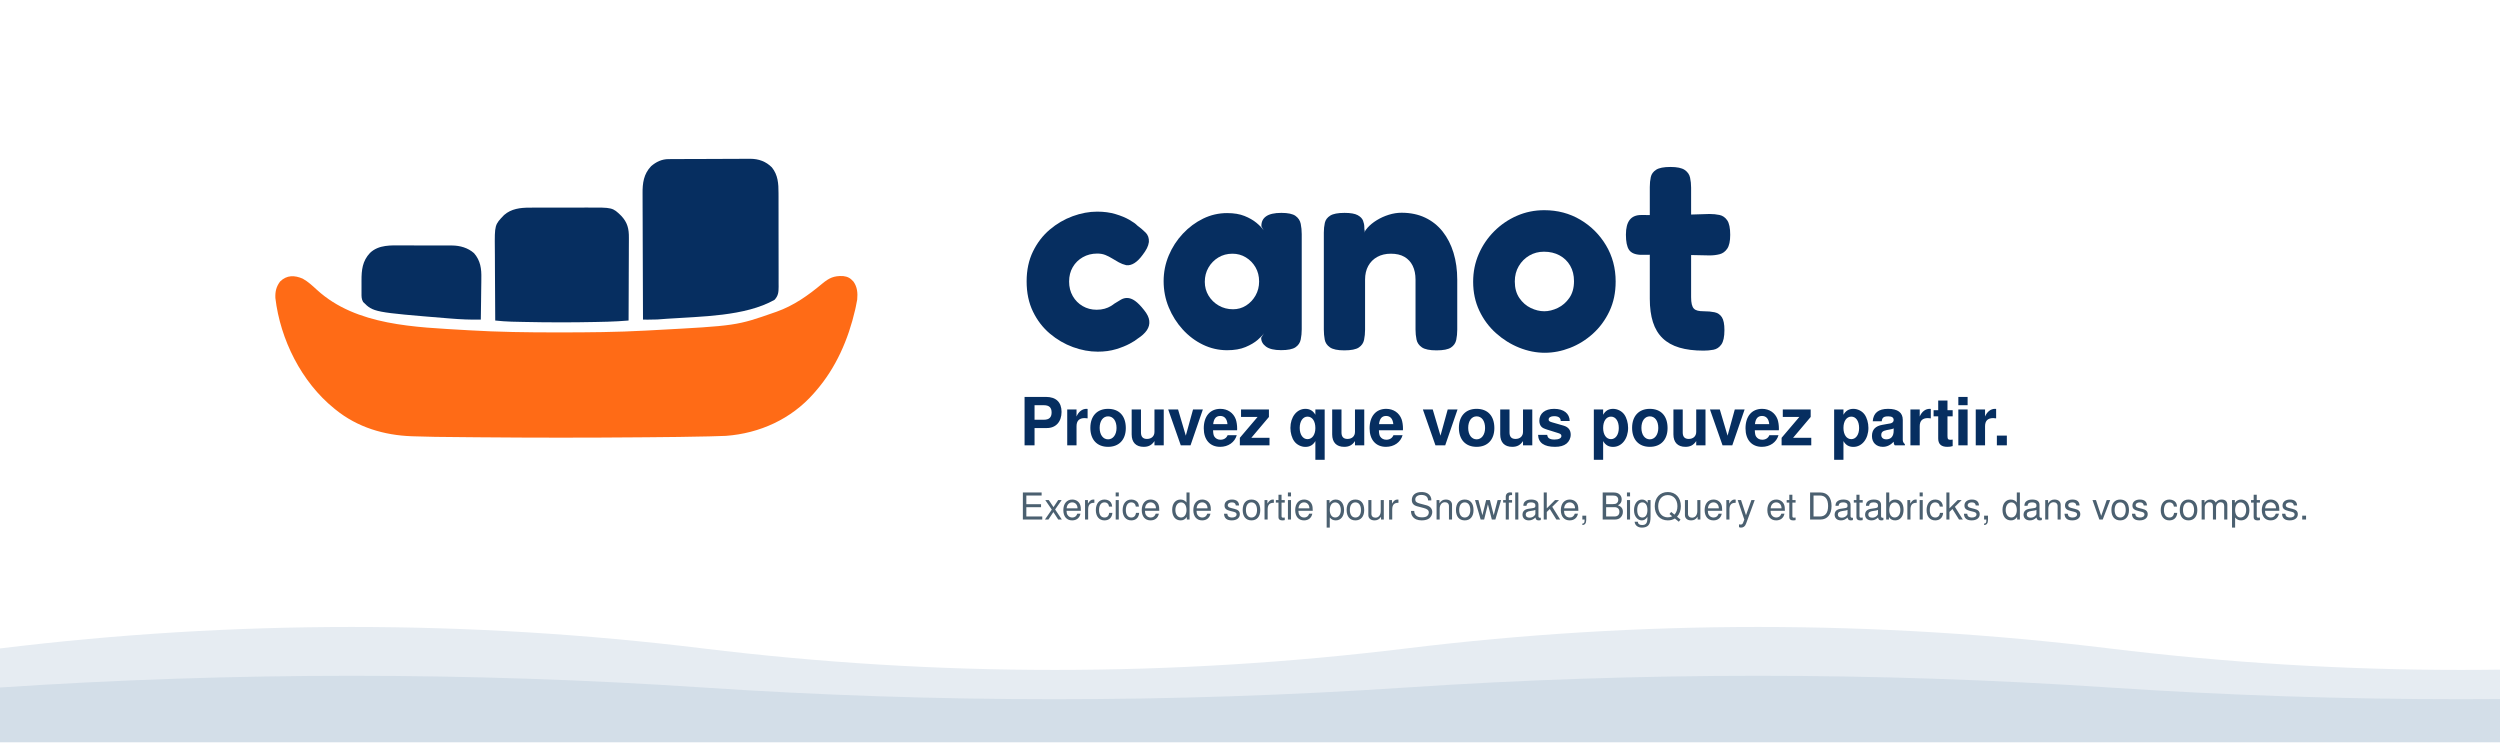
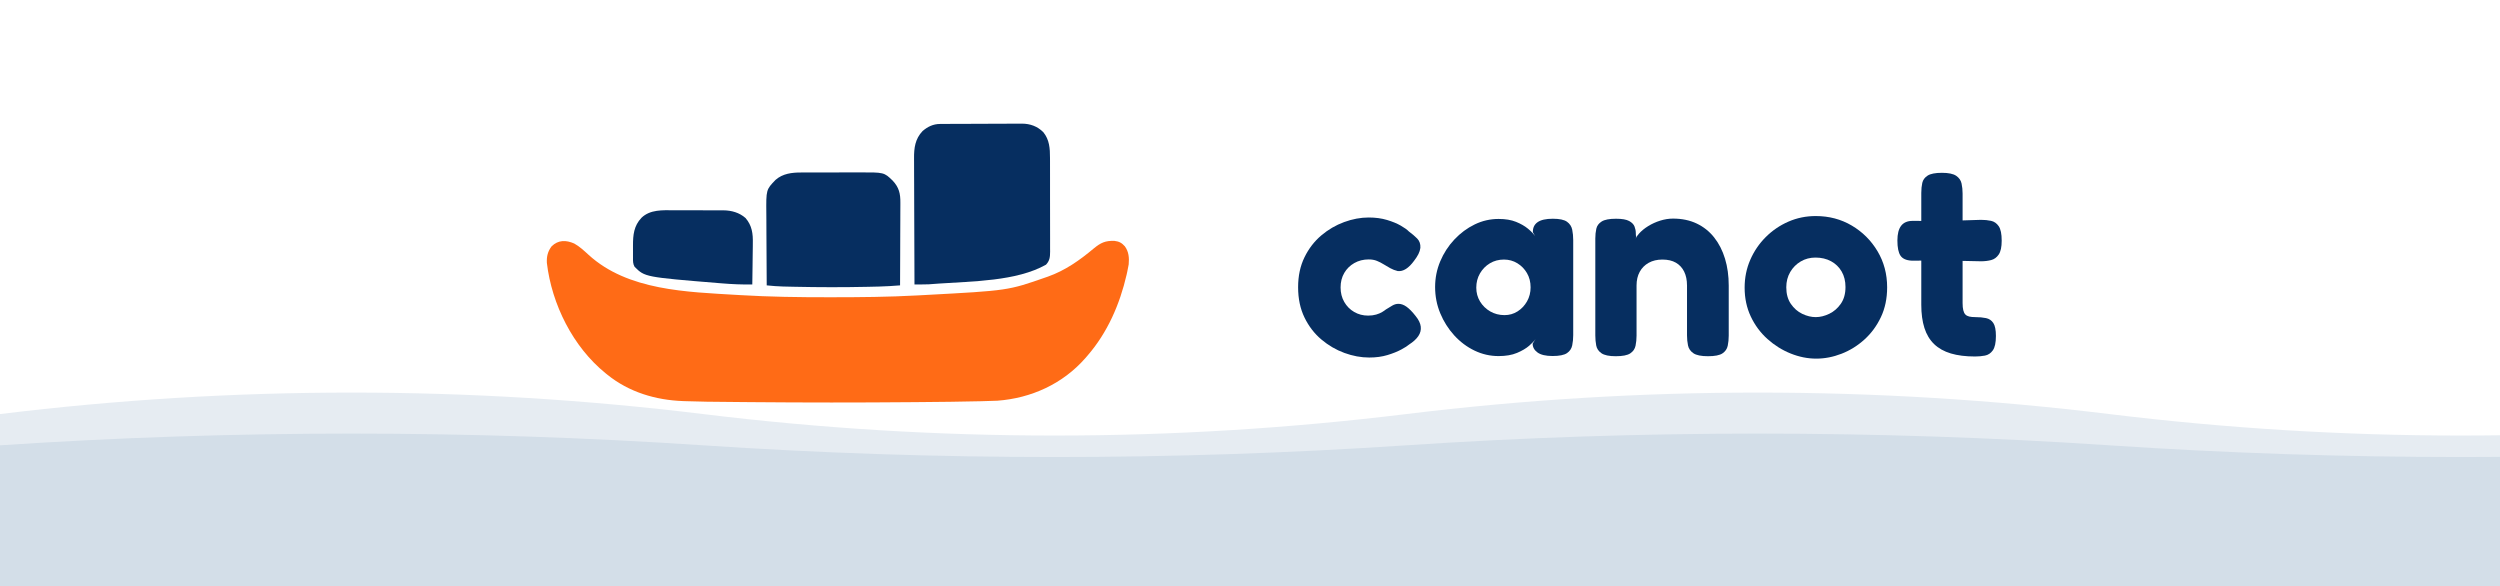
- <svg xmlns="http://www.w3.org/2000/svg" viewBox="0 0 1280 380" width="1280" height="380" role="img" aria-label="Canot : prouvez que vous pouvez partir">
+ <svg xmlns="http://www.w3.org/2000/svg" viewBox="0 0 1280 300" width="1280" height="300" role="img" aria-label="Canot : prouvez que vous pouvez partir">
  <style>
@keyframes houle{0%,100%{transform:translateY(0) rotate(-.6deg)}50%{transform:translateY(-7px) rotate(.6deg)}}
@keyframes vague{from{transform:translateX(0)}to{transform:translateX(-1440px)}}
@keyframes entre{from{opacity:0;transform:translateY(8px)}to{opacity:1;transform:none}}
.boat{transform-box:fill-box;transform-origin:50% 85%;animation:houle 9s ease-in-out infinite}
.w1{animation:vague 40s linear infinite}.w2{animation:vague 26s linear infinite reverse}
- .t1{animation:entre .8s .2s both}.t2{animation:entre .8s .5s both}.t3{animation:entre .8s .8s both}
+ .t1{animation:entre .8s .2s both}
text{font-family:-apple-system,BlinkMacSystemFont,"Segoe UI",Helvetica,Arial,sans-serif}
- @media (prefers-reduced-motion:reduce){.boat,.w1,.w2,.t1,.t2,.t3{animation:none}}
+ @media (prefers-reduced-motion:reduce){.boat,.w1,.w2,.t1{animation:none}}
</style>
-   <g transform="translate(0 230)">
+   <g transform="translate(0 110)">
    <g class="w1">
-       <path d="M0 102 Q180 80 360 102 Q540 124 720 102 Q900 80 1080 102 Q1260 124 1440 102 Q1620 80 1800 102 Q1980 124 2160 102 Q2340 80 2520 102 Q2700 124 2880 102 V150 H0 Z" fill="#E6ECF2" />
+       <path d="M0 102 Q180 80 360 102 Q540 124 720 102 Q900 80 1080 102 Q1260 124 1440 102 Q1620 80 1800 102 Q1980 124 2160 102 Q2340 80 2520 102 Q2700 124 2880 102 V290 H0 Z" fill="#E6ECF2" />
    </g>
  </g>
-   <g transform="translate(110 70)">
+   <g transform="translate(249 52)">
    <g class="boat">
      <svg x="0" y="0" width="360" height="167" viewBox="239 361 776 362" preserveAspectRatio="xMidYMid meet" overflow="hidden">
        <path d="M0 0 C5.95 3.28 10.89 7.94 15.88 12.5 C59.5 52.37 125.33 53.74 181.14 57.08 C181.66 57.11 181.66 57.11 184.28 57.27 C216.93 59.22 249.51 59.66 282.2 59.64 C282.71 59.64 282.71 59.64 285.26 59.64 C317.13 59.64 348.94 59.37 380.76 57.62 C383.68 57.46 386.59 57.3 389.5 57.15 C481.48 52.22 481.48 52.22 523.64 37.46 C524.31 37.23 524.98 36.99 525.67 36.76 C544.99 29.92 561.05 18.53 576.64 5.46 C584.31 -0.82 589.44 -3.29 599.58 -2.92 C604.74 -2.29 607.58 -0.83 611.13 3.12 C615.5 9.12 616.06 15.9 615.39 23.16 C614.94 25.95 614.38 28.7 613.77 31.46 C613.54 32.48 613.32 33.51 613.08 34.57 C605.54 67.38 591.85 98.89 569.64 124.46 C569.23 124.94 569.23 124.94 567.13 127.37 C542.14 155.8 507.2 171.67 469.64 174.46 C464.16 174.71 458.67 174.85 453.18 174.98 C452.37 175 451.56 175.03 450.72 175.05 C428.63 175.6 406.54 175.8 384.45 175.99 C380.95 176.02 377.46 176.05 373.96 176.08 C314.93 176.61 255.93 176.57 196.9 176.05 C193.38 176.02 189.87 175.99 186.35 175.96 C144.21 175.6 144.21 175.6 124.68 175 C124.08 174.98 124.08 174.98 121.07 174.89 C90.4 173.82 60.76 164.99 36.64 145.46 C36.05 144.99 35.46 144.51 34.86 144.03 C-1.35 114.74 -24.93 67.53 -30.36 21.46 C-30.67 14.34 -29.41 8.88 -25.11 3.14 C-17.62 -4.18 -9.04 -3.93 0 0 Z " fill="#FF6B16" transform="translate(334.3594,518.543)" />
        <path d="M0 0 C0.86 -0.01 1.72 -0.01 2.6 -0.02 C3.53 -0.02 4.47 -0.03 5.43 -0.03 C6.42 -0.04 7.4 -0.04 8.42 -0.05 C11.7 -0.07 14.97 -0.08 18.25 -0.09 C19.37 -0.1 20.49 -0.1 21.64 -0.1 C27.57 -0.12 33.5 -0.14 39.43 -0.15 C45.55 -0.16 51.66 -0.19 57.77 -0.23 C62.48 -0.26 67.2 -0.27 71.91 -0.27 C74.16 -0.28 76.41 -0.29 78.67 -0.31 C81.83 -0.33 84.99 -0.33 88.15 -0.32 C89.07 -0.34 89.99 -0.35 90.94 -0.36 C100.17 -0.29 108.11 2.58 114.68 9.15 C121.5 17.53 122.12 27.26 122.08 37.66 C122.09 38.87 122.09 40.08 122.1 41.33 C122.12 44.62 122.12 47.91 122.11 51.2 C122.11 53.96 122.11 56.72 122.12 59.47 C122.13 65.97 122.13 72.48 122.12 78.98 C122.11 85.67 122.12 92.37 122.15 99.06 C122.17 104.83 122.18 110.59 122.17 116.36 C122.17 119.8 122.17 123.23 122.19 126.67 C122.21 130.5 122.19 134.32 122.18 138.15 C122.18 138.72 122.18 138.72 122.21 141.58 C122.15 147.72 121.89 151.54 117.68 156.15 C84.98 174.69 35.39 174.56 -1.32 177.15 C-1.97 177.2 -1.97 177.2 -5.22 177.44 C-6.49 177.53 -7.75 177.63 -9.06 177.72 C-10.17 177.8 -11.28 177.89 -12.43 177.97 C-15.82 178.12 -19.17 178.16 -22.57 178.16 C-23.11 178.16 -23.11 178.16 -25.84 178.15 C-26.66 178.15 -27.48 178.15 -28.32 178.15 C-28.42 158.39 -28.49 138.63 -28.53 118.87 C-28.55 109.7 -28.58 100.52 -28.63 91.35 C-28.67 83.35 -28.69 75.34 -28.7 67.34 C-28.71 63.11 -28.72 58.88 -28.75 54.65 C-28.77 50.65 -28.78 46.66 -28.78 42.67 C-28.78 41.21 -28.79 39.75 -28.8 38.3 C-28.92 26.66 -27.62 16.58 -19.32 7.87 C-13.66 2.99 -7.5 0.04 0 0 Z " fill="#062E60" transform="translate(740.324,385.8528)" />
        <path d="M0 0 C0.87 -0.01 1.74 -0.01 2.64 -0.02 C5.48 -0.03 8.33 -0.03 11.18 -0.03 C13.18 -0.03 15.18 -0.03 17.17 -0.04 C21.35 -0.05 25.53 -0.05 29.71 -0.04 C35.04 -0.04 40.37 -0.05 45.7 -0.08 C49.83 -0.09 53.95 -0.09 58.08 -0.09 C60.04 -0.09 62.01 -0.09 63.97 -0.1 C92.09 -0.23 92.09 -0.23 101.62 9.03 C108.67 16.5 110.27 23.55 110.16 33.55 C110.16 34.54 110.16 35.54 110.16 36.56 C110.16 39.83 110.13 43.1 110.11 46.37 C110.1 48.64 110.1 50.92 110.1 53.19 C110.08 59.17 110.05 65.14 110.02 71.11 C109.99 77.21 109.98 83.31 109.96 89.41 C109.93 101.36 109.88 113.32 109.82 125.27 C101.98 125.87 94.16 126.42 86.31 126.59 C85.47 126.61 84.64 126.63 83.77 126.65 C81.08 126.72 78.38 126.78 75.69 126.84 C74.75 126.86 73.81 126.88 72.84 126.9 C46.3 127.48 19.8 127.41 -6.75 126.84 C-7.69 126.82 -8.64 126.8 -9.61 126.78 C-12.33 126.72 -15.04 126.66 -17.75 126.59 C-18.54 126.57 -19.33 126.56 -20.15 126.54 C-26.19 126.38 -32.17 125.88 -38.18 125.27 C-38.28 112.56 -38.35 99.84 -38.39 87.12 C-38.41 81.21 -38.44 75.31 -38.49 69.4 C-38.53 63.7 -38.55 57.99 -38.56 52.28 C-38.57 50.11 -38.59 47.94 -38.61 45.77 C-38.86 19.06 -38.86 19.06 -28.32 8.15 C-20.38 1.18 -10.22 -0.03 0 0 Z " fill="#062E60" transform="translate(586.1848,439.7253)" />
        <path d="M0 0 C1.74 0 3.47 -0 5.21 -0 C8.83 -0 12.45 0.01 16.07 0.03 C20.69 0.05 25.31 0.05 29.94 0.04 C33.52 0.04 37.09 0.05 40.67 0.06 C42.38 0.06 44.08 0.06 45.79 0.06 C48.17 0.06 50.56 0.07 52.94 0.09 C53.29 0.09 53.29 0.09 55.04 0.08 C63.94 0.18 72.63 2.61 79.42 8.62 C86.65 16.96 87.77 26.04 87.51 36.66 C87.5 37.97 87.49 39.29 87.49 40.64 C87.46 44.1 87.4 47.55 87.34 51 C87.28 54.54 87.25 58.08 87.22 61.62 C87.15 68.54 87.05 75.45 86.93 82.36 C75.53 82.54 64.29 82.06 52.93 81.11 C52.11 81.05 51.29 80.98 50.45 80.91 C-32.26 74.13 -32.26 74.13 -43.7 62.75 C-45.57 59.5 -45.5 56.54 -45.47 52.89 C-45.48 52.16 -45.48 51.44 -45.48 50.69 C-45.48 49.15 -45.48 47.62 -45.47 46.08 C-45.45 43.77 -45.47 41.45 -45.48 39.13 C-45.5 27.3 -44.51 17.3 -36.07 8.36 C-26.37 -0.98 -12.55 -0.07 0 0 Z " fill="#062E60" transform="translate(445.0742,481.6367)" />
        <g fill="#062E60" transform="translate(256.499 915.3131) scale(0.283366 -0.283366)">
          <path d="M288.25 -13.25Q243.75 -13.25 198.25 3.375Q152.75 20 114.5 52.25Q76.25 84.5 53.125 132.125Q30 179.75 30 242Q30 303.5 53.125 350.75Q76.25 398 114.0 430.0Q151.75 462 197.125 478.625Q242.5 495.25 286.25 495.25Q323 495.25 352.625 486.375Q382.25 477.5 402.75 465.75Q423.25 454 432.25 444.5Q449 432.25 462.125 419.125Q475.25 406 474 385Q472.5 373.5 466.875 362.375Q461.25 351.25 451.5 338.5Q421.5 297.25 391.75 300.75Q377.25 304.25 364.75 311.125Q352.25 318 340.625 325.25Q329 332.5 316.125 337.75Q303.25 343 286.25 343Q257.25 343 234.0 329.75Q210.75 316.5 197.5 293.75Q184.25 271 184.25 241.25Q184.25 211.75 197.5 188.625Q210.75 165.5 233.5 152.25Q256.25 139 284.25 139Q300.5 139 313.375 142.75Q326.25 146.5 335.25 152.0Q344.25 157.5 348.75 161.25Q361.25 169 372.0 175.375Q382.75 181.75 394.5 181.75Q408.75 181.75 423.625 171.25Q438.5 160.75 456.5 137.75Q473.25 117.25 475.375 99.0Q477.5 80.75 466.625 64.625Q455.75 48.5 432.75 33.75Q425.25 27 404.75 15.875Q384.25 4.75 354.625 -4.25Q325 -13.25 288.25 -13.25Z" transform="translate(0 0)" />
          <path d="M449 -7.75Q411.75 -7.75 394.125 5.25Q376.5 18.25 376.75 37.25L387.25 54Q380.75 44 364.0 29.5Q347.25 15 319.875 3.5Q292.5 -8 253 -8Q207 -8 165.5 12.0Q124 32 91.875 67.25Q59.75 102.5 41.125 147.5Q22.5 192.5 22.5 242.75Q22.5 291.75 41.125 336.125Q59.75 380.5 92.375 415.25Q125 450 166.125 470.0Q207.25 490 253 490Q290.25 490 316.25 479.5Q342.25 469 359.5 454.75Q376.75 440.5 385.75 427.5L377.5 441.75Q376.75 465.5 394.5 478.125Q412.25 490.75 450 490.75Q486.25 490.75 501.5 479.75Q516.75 468.75 520.375 451.0Q524 433.25 524 413.25V68Q524 48.5 520.375 30.875Q516.75 13.25 501.375 2.75Q486 -7.75 449 -7.75ZM274.5 140.75Q300.75 140.75 322.125 154.375Q343.5 168 356.375 190.875Q369.25 213.75 369.25 241.5Q369.25 270.75 356.125 293.25Q343 315.75 321.125 329.125Q299.25 342.5 272.5 342.5Q243.75 342.5 221.125 328.75Q198.5 315 185.25 292.0Q172 269 172 240.25Q172 212.75 185.625 190.25Q199.25 167.75 222.5 154.25Q245.75 140.75 274.5 140.75Z" transform="translate(505 0)" />
          <path d="M115.5 -8.5Q79.25 -8.5 63.5 2.375Q47.75 13.25 44.5 30.625Q41.25 48 41.25 67.25V419Q41.25 438 44.875 454.375Q48.5 470.75 64.375 480.75Q80.25 490.75 116.5 490.75Q149 490.75 164.125 482.5Q179.25 474.25 183.75 462.25Q188.25 450.25 188.25 439.625Q188.25 429 189.75 425L183.75 405.75Q186.25 421.25 199.625 436.375Q213 451.5 233.25 464.0Q253.5 476.5 277.0 483.875Q300.5 491.25 323.5 491.25Q371.75 491.25 409.375 473.375Q447 455.5 472.875 422.75Q498.75 390 512.25 345.625Q525.75 301.25 525.75 248V66.25Q525.75 47 522.125 29.625Q518.5 12.25 503.125 1.875Q487.75 -8.5 450.5 -8.5Q413.25 -8.5 397.375 2.375Q381.5 13.25 377.875 30.625Q374.25 48 374.25 67.25V248.25Q374.25 277.75 363.875 298.75Q353.5 319.75 333.875 331.125Q314.25 342.5 284.75 342.5Q256.25 342.5 235.125 330.75Q214 319 202.5 298.0Q191 277 191 248.25V66.25Q191 47 187.375 29.625Q183.75 12.25 168.25 1.875Q152.75 -8.5 115.5 -8.5Z" transform="translate(1068 0)" />
          <path d="M280.75 -17.25Q233.75 -17.25 187.5 1.375Q141.25 20 103.25 54.125Q65.25 88.25 42.875 135.625Q20.5 183 20.5 240.5Q20.5 294.5 40.875 341.375Q61.25 388.25 97.0 424.0Q132.75 459.75 179.25 480.125Q225.75 500.5 278.75 500.5Q351 500.5 409.5 466.0Q468 431.5 503.0 372.875Q538 314.25 538 241.5Q538 181.25 515.375 133.5Q492.75 85.75 455.375 52.0Q418 18.25 372.375 0.5Q326.75 -17.25 280.75 -17.25ZM278.75 133.5Q302.75 133.5 327.75 145.5Q352.75 157.5 369.75 181.875Q386.75 206.25 386.75 242.75Q386.75 275 372.875 299.0Q359 323 334.375 336.375Q309.75 349.75 277.75 349.75Q248.25 349.75 224.375 335.75Q200.5 321.75 186.125 297.375Q171.75 273 171.75 241.75Q171.75 205.75 188.375 181.5Q205 157.25 229.75 145.375Q254.5 133.5 278.75 133.5Z" transform="translate(1631 0)" />
          <path d="M298.25 -9.5Q247.25 -9.5 210.375 1.5Q173.5 12.5 149.625 35.5Q125.75 58.5 114.375 94.125Q103 129.75 103 178.5V584.5Q103 604.75 106.625 621.0Q110.25 637.25 126.0 647.375Q141.75 657.5 178 657.5Q213.75 657.5 229.625 646.75Q245.5 636 249.25 618.75Q253 601.5 253 582.25V184.75Q253 168.75 255.5 158.5Q258 148.25 263.125 143.0Q268.25 137.75 277.0 135.625Q285.75 133.5 298.75 133.5Q321.25 133.5 338.25 129.875Q355.25 126.25 364.625 112.0Q374 97.75 374 65Q374 28.5 362.75 12.75Q351.5 -3 334.125 -6.25Q316.75 -9.5 298.25 -9.5ZM71.75 483 181.75 482.5 320 486.75Q339.25 486.75 356.25 483.125Q373.25 479.5 384.125 463.75Q395 448 395 411Q395 376.75 384.25 360.875Q373.5 345 356.625 340.625Q339.75 336.25 319.75 336.25L189.25 339L68.25 338.5Q38.75 340 27.5 356.625Q16.25 373.25 16.25 411.75Q16.25 447.75 30.0 465.375Q43.75 483 71.75 483Z" transform="translate(2190 0)" />
        </g>
      </svg>
    </g>
  </g>
-   <g transform="translate(0 270)">
+   <g transform="translate(0 146)">
    <g class="w2">
-       <path d="M0 82 Q180 70 360 82 Q540 94 720 82 Q900 70 1080 82 Q1260 94 1440 82 Q1620 70 1800 82 Q1980 94 2160 82 Q2340 70 2520 82 Q2700 94 2880 82 V110 H0 Z" fill="#D3DEE8" />
+       <path d="M0 82 Q180 70 360 82 Q540 94 720 82 Q900 70 1080 82 Q1260 94 1440 82 Q1620 70 1800 82 Q1980 94 2160 82 Q2340 70 2520 82 Q2700 94 2880 82 V250 H0 Z" fill="#D3DEE8" />
    </g>
  </g>
-   <g transform="translate(520 82)">
+   <g transform="translate(659 85)">
    <g class="t1">
      <svg x="0" y="0" width="372" height="102" viewBox="255 722 745 205" preserveAspectRatio="xMidYMid meet" overflow="hidden">
        <path d="M0 0 C5.95 3.28 10.89 7.94 15.88 12.5 C59.5 52.37 125.33 53.74 181.14 57.08 C181.66 57.11 181.66 57.11 184.28 57.27 C216.93 59.22 249.51 59.66 282.2 59.64 C282.71 59.64 282.71 59.64 285.26 59.64 C317.13 59.64 348.94 59.37 380.76 57.62 C383.68 57.46 386.59 57.3 389.5 57.15 C481.48 52.22 481.48 52.22 523.64 37.46 C524.31 37.23 524.98 36.99 525.67 36.76 C544.99 29.92 561.05 18.53 576.64 5.46 C584.31 -0.82 589.44 -3.29 599.58 -2.92 C604.74 -2.29 607.58 -0.83 611.13 3.12 C615.5 9.12 616.06 15.9 615.39 23.16 C614.94 25.95 614.38 28.7 613.77 31.46 C613.54 32.48 613.32 33.51 613.08 34.57 C605.54 67.38 591.85 98.89 569.64 124.46 C569.23 124.94 569.23 124.94 567.13 127.37 C542.14 155.8 507.2 171.67 469.64 174.46 C464.16 174.71 458.67 174.85 453.18 174.98 C452.37 175 451.56 175.03 450.72 175.05 C428.63 175.6 406.54 175.8 384.45 175.99 C380.95 176.02 377.46 176.05 373.96 176.08 C314.93 176.61 255.93 176.57 196.9 176.05 C193.38 176.02 189.87 175.99 186.35 175.96 C144.21 175.6 144.21 175.6 124.68 175 C124.08 174.98 124.08 174.98 121.07 174.89 C90.4 173.82 60.76 164.99 36.64 145.46 C36.05 144.99 35.46 144.51 34.86 144.03 C-1.35 114.74 -24.93 67.53 -30.36 21.46 C-30.67 14.34 -29.41 8.88 -25.11 3.14 C-17.62 -4.18 -9.04 -3.93 0 0 Z " fill="#FF6B16" transform="translate(334.3594,518.543)" />
        <path d="M0 0 C0.86 -0.01 1.72 -0.01 2.6 -0.02 C3.53 -0.02 4.47 -0.03 5.43 -0.03 C6.42 -0.04 7.4 -0.04 8.42 -0.05 C11.7 -0.07 14.97 -0.08 18.25 -0.09 C19.37 -0.1 20.49 -0.1 21.64 -0.1 C27.57 -0.12 33.5 -0.14 39.43 -0.15 C45.55 -0.16 51.66 -0.19 57.77 -0.23 C62.48 -0.26 67.2 -0.27 71.91 -0.27 C74.16 -0.28 76.41 -0.29 78.67 -0.31 C81.83 -0.33 84.99 -0.33 88.15 -0.32 C89.07 -0.34 89.99 -0.35 90.94 -0.36 C100.17 -0.29 108.11 2.58 114.68 9.15 C121.5 17.53 122.12 27.26 122.08 37.66 C122.09 38.87 122.09 40.08 122.1 41.33 C122.12 44.62 122.12 47.91 122.11 51.2 C122.11 53.96 122.11 56.72 122.12 59.47 C122.13 65.97 122.13 72.48 122.12 78.98 C122.11 85.67 122.12 92.37 122.15 99.06 C122.17 104.83 122.18 110.59 122.17 116.36 C122.17 119.8 122.17 123.23 122.19 126.67 C122.21 130.5 122.19 134.32 122.18 138.15 C122.18 138.72 122.18 138.72 122.21 141.58 C122.15 147.72 121.89 151.54 117.68 156.15 C84.98 174.69 35.39 174.56 -1.32 177.15 C-1.97 177.2 -1.97 177.2 -5.22 177.44 C-6.49 177.53 -7.75 177.63 -9.06 177.72 C-10.17 177.8 -11.28 177.89 -12.43 177.97 C-15.82 178.12 -19.17 178.16 -22.57 178.16 C-23.11 178.16 -23.11 178.16 -25.84 178.15 C-26.66 178.15 -27.48 178.15 -28.32 178.15 C-28.42 158.39 -28.49 138.63 -28.53 118.87 C-28.55 109.7 -28.58 100.52 -28.63 91.35 C-28.67 83.35 -28.69 75.34 -28.7 67.34 C-28.71 63.11 -28.72 58.88 -28.75 54.65 C-28.77 50.65 -28.78 46.66 -28.78 42.67 C-28.78 41.21 -28.79 39.75 -28.8 38.3 C-28.92 26.66 -27.62 16.58 -19.32 7.87 C-13.66 2.99 -7.5 0.04 0 0 Z " fill="#062E60" transform="translate(740.324,385.8528)" />
        <path d="M0 0 C0.87 -0.01 1.74 -0.01 2.64 -0.02 C5.48 -0.03 8.33 -0.03 11.18 -0.03 C13.18 -0.03 15.18 -0.03 17.17 -0.04 C21.35 -0.05 25.53 -0.05 29.71 -0.04 C35.04 -0.04 40.37 -0.05 45.7 -0.08 C49.83 -0.09 53.95 -0.09 58.08 -0.09 C60.04 -0.09 62.01 -0.09 63.97 -0.1 C92.09 -0.23 92.09 -0.23 101.62 9.03 C108.67 16.5 110.27 23.55 110.16 33.55 C110.16 34.54 110.16 35.54 110.16 36.56 C110.16 39.83 110.13 43.1 110.11 46.37 C110.1 48.64 110.1 50.92 110.1 53.19 C110.08 59.17 110.05 65.14 110.02 71.11 C109.99 77.21 109.98 83.31 109.96 89.41 C109.93 101.36 109.88 113.32 109.82 125.27 C101.98 125.87 94.16 126.42 86.31 126.59 C85.47 126.61 84.64 126.63 83.77 126.65 C81.08 126.72 78.38 126.78 75.69 126.84 C74.75 126.86 73.81 126.88 72.84 126.9 C46.3 127.48 19.8 127.41 -6.75 126.84 C-7.69 126.82 -8.64 126.8 -9.61 126.78 C-12.33 126.72 -15.04 126.66 -17.75 126.59 C-18.54 126.57 -19.33 126.56 -20.15 126.54 C-26.19 126.38 -32.17 125.88 -38.18 125.27 C-38.28 112.56 -38.35 99.84 -38.39 87.12 C-38.41 81.21 -38.44 75.31 -38.49 69.4 C-38.53 63.7 -38.55 57.99 -38.56 52.28 C-38.57 50.11 -38.59 47.94 -38.61 45.77 C-38.86 19.06 -38.86 19.06 -28.32 8.15 C-20.38 1.18 -10.22 -0.03 0 0 Z " fill="#062E60" transform="translate(586.1848,439.7253)" />
        <path d="M0 0 C1.74 0 3.47 -0 5.21 -0 C8.83 -0 12.45 0.01 16.07 0.03 C20.69 0.05 25.31 0.05 29.94 0.04 C33.52 0.04 37.09 0.05 40.67 0.06 C42.38 0.06 44.08 0.06 45.79 0.06 C48.17 0.06 50.56 0.07 52.94 0.09 C53.29 0.09 53.29 0.09 55.04 0.08 C63.94 0.18 72.63 2.61 79.42 8.62 C86.65 16.96 87.77 26.04 87.51 36.66 C87.5 37.97 87.49 39.29 87.49 40.64 C87.46 44.1 87.4 47.55 87.34 51 C87.28 54.54 87.25 58.08 87.22 61.62 C87.15 68.54 87.05 75.45 86.93 82.36 C75.53 82.54 64.29 82.06 52.93 81.11 C52.11 81.05 51.29 80.98 50.45 80.91 C-32.26 74.13 -32.26 74.13 -43.7 62.75 C-45.57 59.5 -45.5 56.54 -45.47 52.89 C-45.48 52.16 -45.48 51.44 -45.48 50.69 C-45.48 49.15 -45.48 47.62 -45.47 46.08 C-45.45 43.77 -45.47 41.45 -45.48 39.13 C-45.5 27.3 -44.51 17.3 -36.07 8.36 C-26.37 -0.98 -12.55 -0.07 0 0 Z " fill="#062E60" transform="translate(445.0742,481.6367)" />
        <g fill="#062E60" transform="translate(256.499 915.3131) scale(0.283366 -0.283366)">
          <path d="M288.25 -13.25Q243.75 -13.25 198.25 3.375Q152.75 20 114.5 52.25Q76.25 84.5 53.125 132.125Q30 179.75 30 242Q30 303.5 53.125 350.75Q76.25 398 114.0 430.0Q151.75 462 197.125 478.625Q242.5 495.25 286.25 495.25Q323 495.25 352.625 486.375Q382.25 477.5 402.75 465.75Q423.25 454 432.25 444.5Q449 432.25 462.125 419.125Q475.25 406 474 385Q472.5 373.5 466.875 362.375Q461.25 351.25 451.5 338.5Q421.5 297.25 391.75 300.75Q377.25 304.25 364.75 311.125Q352.25 318 340.625 325.25Q329 332.5 316.125 337.75Q303.25 343 286.25 343Q257.25 343 234.0 329.75Q210.75 316.5 197.5 293.75Q184.25 271 184.25 241.25Q184.25 211.75 197.5 188.625Q210.75 165.5 233.5 152.25Q256.25 139 284.25 139Q300.5 139 313.375 142.75Q326.25 146.5 335.25 152.0Q344.25 157.5 348.75 161.25Q361.25 169 372.0 175.375Q382.75 181.75 394.5 181.75Q408.75 181.75 423.625 171.25Q438.5 160.75 456.5 137.75Q473.25 117.25 475.375 99.0Q477.5 80.75 466.625 64.625Q455.75 48.5 432.75 33.75Q425.25 27 404.75 15.875Q384.25 4.75 354.625 -4.25Q325 -13.25 288.25 -13.25Z" transform="translate(0 0)" />
          <path d="M449 -7.75Q411.75 -7.75 394.125 5.25Q376.5 18.25 376.75 37.25L387.25 54Q380.75 44 364.0 29.5Q347.25 15 319.875 3.5Q292.5 -8 253 -8Q207 -8 165.5 12.0Q124 32 91.875 67.25Q59.75 102.5 41.125 147.5Q22.5 192.5 22.5 242.75Q22.5 291.75 41.125 336.125Q59.75 380.5 92.375 415.25Q125 450 166.125 470.0Q207.25 490 253 490Q290.25 490 316.25 479.5Q342.25 469 359.5 454.75Q376.75 440.5 385.75 427.5L377.5 441.75Q376.75 465.5 394.5 478.125Q412.25 490.75 450 490.75Q486.25 490.75 501.5 479.75Q516.75 468.75 520.375 451.0Q524 433.25 524 413.25V68Q524 48.5 520.375 30.875Q516.75 13.25 501.375 2.75Q486 -7.75 449 -7.75ZM274.5 140.75Q300.75 140.75 322.125 154.375Q343.5 168 356.375 190.875Q369.25 213.75 369.25 241.5Q369.25 270.75 356.125 293.25Q343 315.75 321.125 329.125Q299.25 342.5 272.5 342.5Q243.75 342.5 221.125 328.75Q198.5 315 185.25 292.0Q172 269 172 240.25Q172 212.75 185.625 190.25Q199.25 167.75 222.5 154.25Q245.75 140.75 274.5 140.75Z" transform="translate(505 0)" />
          <path d="M115.5 -8.5Q79.25 -8.5 63.5 2.375Q47.75 13.25 44.5 30.625Q41.25 48 41.25 67.25V419Q41.25 438 44.875 454.375Q48.5 470.75 64.375 480.75Q80.25 490.75 116.5 490.75Q149 490.75 164.125 482.5Q179.25 474.25 183.75 462.25Q188.25 450.25 188.25 439.625Q188.25 429 189.75 425L183.75 405.75Q186.25 421.25 199.625 436.375Q213 451.5 233.25 464.0Q253.5 476.5 277.0 483.875Q300.5 491.25 323.5 491.25Q371.75 491.25 409.375 473.375Q447 455.5 472.875 422.75Q498.75 390 512.25 345.625Q525.75 301.25 525.75 248V66.25Q525.75 47 522.125 29.625Q518.5 12.25 503.125 1.875Q487.75 -8.5 450.5 -8.5Q413.25 -8.5 397.375 2.375Q381.5 13.25 377.875 30.625Q374.25 48 374.25 67.25V248.25Q374.25 277.75 363.875 298.75Q353.5 319.75 333.875 331.125Q314.25 342.5 284.75 342.5Q256.25 342.5 235.125 330.75Q214 319 202.5 298.0Q191 277 191 248.25V66.25Q191 47 187.375 29.625Q183.75 12.25 168.25 1.875Q152.75 -8.5 115.5 -8.5Z" transform="translate(1068 0)" />
          <path d="M280.75 -17.25Q233.75 -17.25 187.5 1.375Q141.25 20 103.25 54.125Q65.25 88.25 42.875 135.625Q20.5 183 20.5 240.5Q20.5 294.5 40.875 341.375Q61.25 388.25 97.0 424.0Q132.75 459.75 179.25 480.125Q225.75 500.5 278.75 500.5Q351 500.5 409.5 466.0Q468 431.5 503.0 372.875Q538 314.25 538 241.5Q538 181.25 515.375 133.5Q492.75 85.75 455.375 52.0Q418 18.25 372.375 0.5Q326.75 -17.25 280.75 -17.25ZM278.75 133.5Q302.75 133.5 327.75 145.5Q352.75 157.5 369.75 181.875Q386.75 206.25 386.75 242.75Q386.75 275 372.875 299.0Q359 323 334.375 336.375Q309.75 349.75 277.75 349.75Q248.25 349.75 224.375 335.75Q200.5 321.75 186.125 297.375Q171.75 273 171.75 241.75Q171.75 205.75 188.375 181.5Q205 157.25 229.75 145.375Q254.5 133.5 278.75 133.5Z" transform="translate(1631 0)" />
          <path d="M298.25 -9.5Q247.25 -9.5 210.375 1.5Q173.5 12.5 149.625 35.5Q125.75 58.5 114.375 94.125Q103 129.75 103 178.5V584.5Q103 604.75 106.625 621.0Q110.25 637.25 126.0 647.375Q141.75 657.5 178 657.5Q213.75 657.5 229.625 646.75Q245.5 636 249.25 618.75Q253 601.5 253 582.25V184.75Q253 168.75 255.5 158.5Q258 148.25 263.125 143.0Q268.25 137.75 277.0 135.625Q285.75 133.5 298.75 133.5Q321.25 133.5 338.25 129.875Q355.25 126.25 364.625 112.0Q374 97.75 374 65Q374 28.5 362.75 12.75Q351.5 -3 334.125 -6.25Q316.75 -9.5 298.25 -9.5ZM71.75 483 181.75 482.5 320 486.75Q339.25 486.75 356.25 483.125Q373.25 479.5 384.125 463.75Q395 448 395 411Q395 376.75 384.25 360.875Q373.5 345 356.625 340.625Q339.75 336.25 319.75 336.25L189.25 339L68.25 338.5Q38.75 340 27.5 356.625Q16.25 373.25 16.25 411.75Q16.25 447.75 30.0 465.375Q43.75 483 71.75 483Z" transform="translate(2190 0)" />
        </g>
      </svg>
    </g>
  </g>
-   <text class="t2" x="522" y="228" font-size="34" font-weight="750" fill="#062E60" letter-spacing="-.4">Prouvez que vous pouvez partir.</text>
-   <text class="t3" x="522" y="266" font-size="19" fill="#4B6070">Exercice de sortie pour Snowflake, BigQuery et Databricks, dans vos comptes.</text>
</svg>
